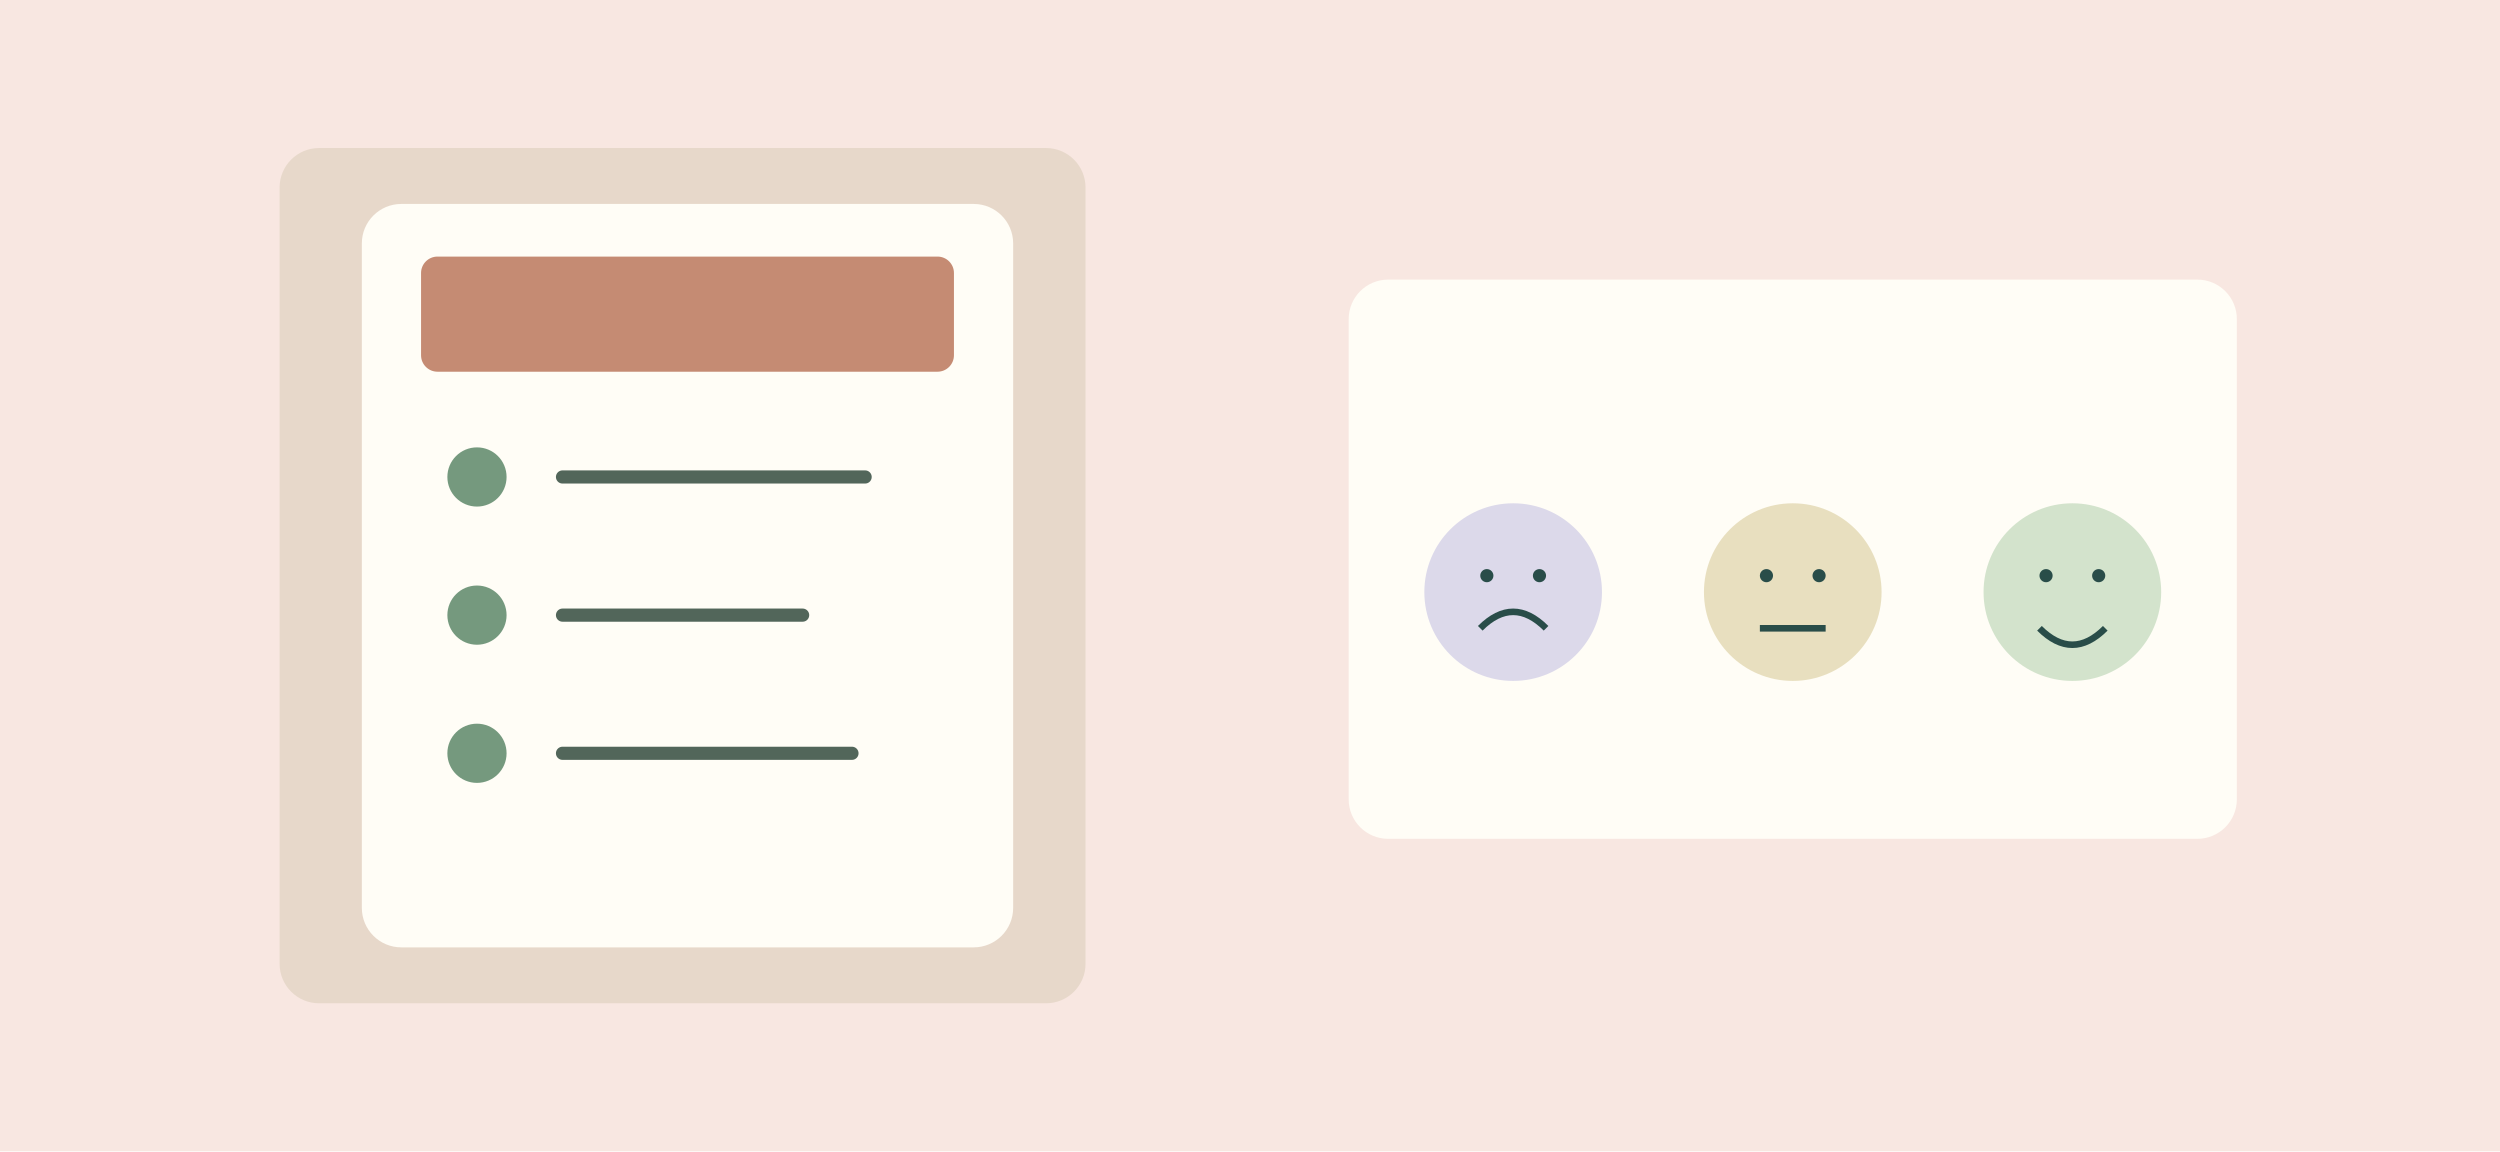
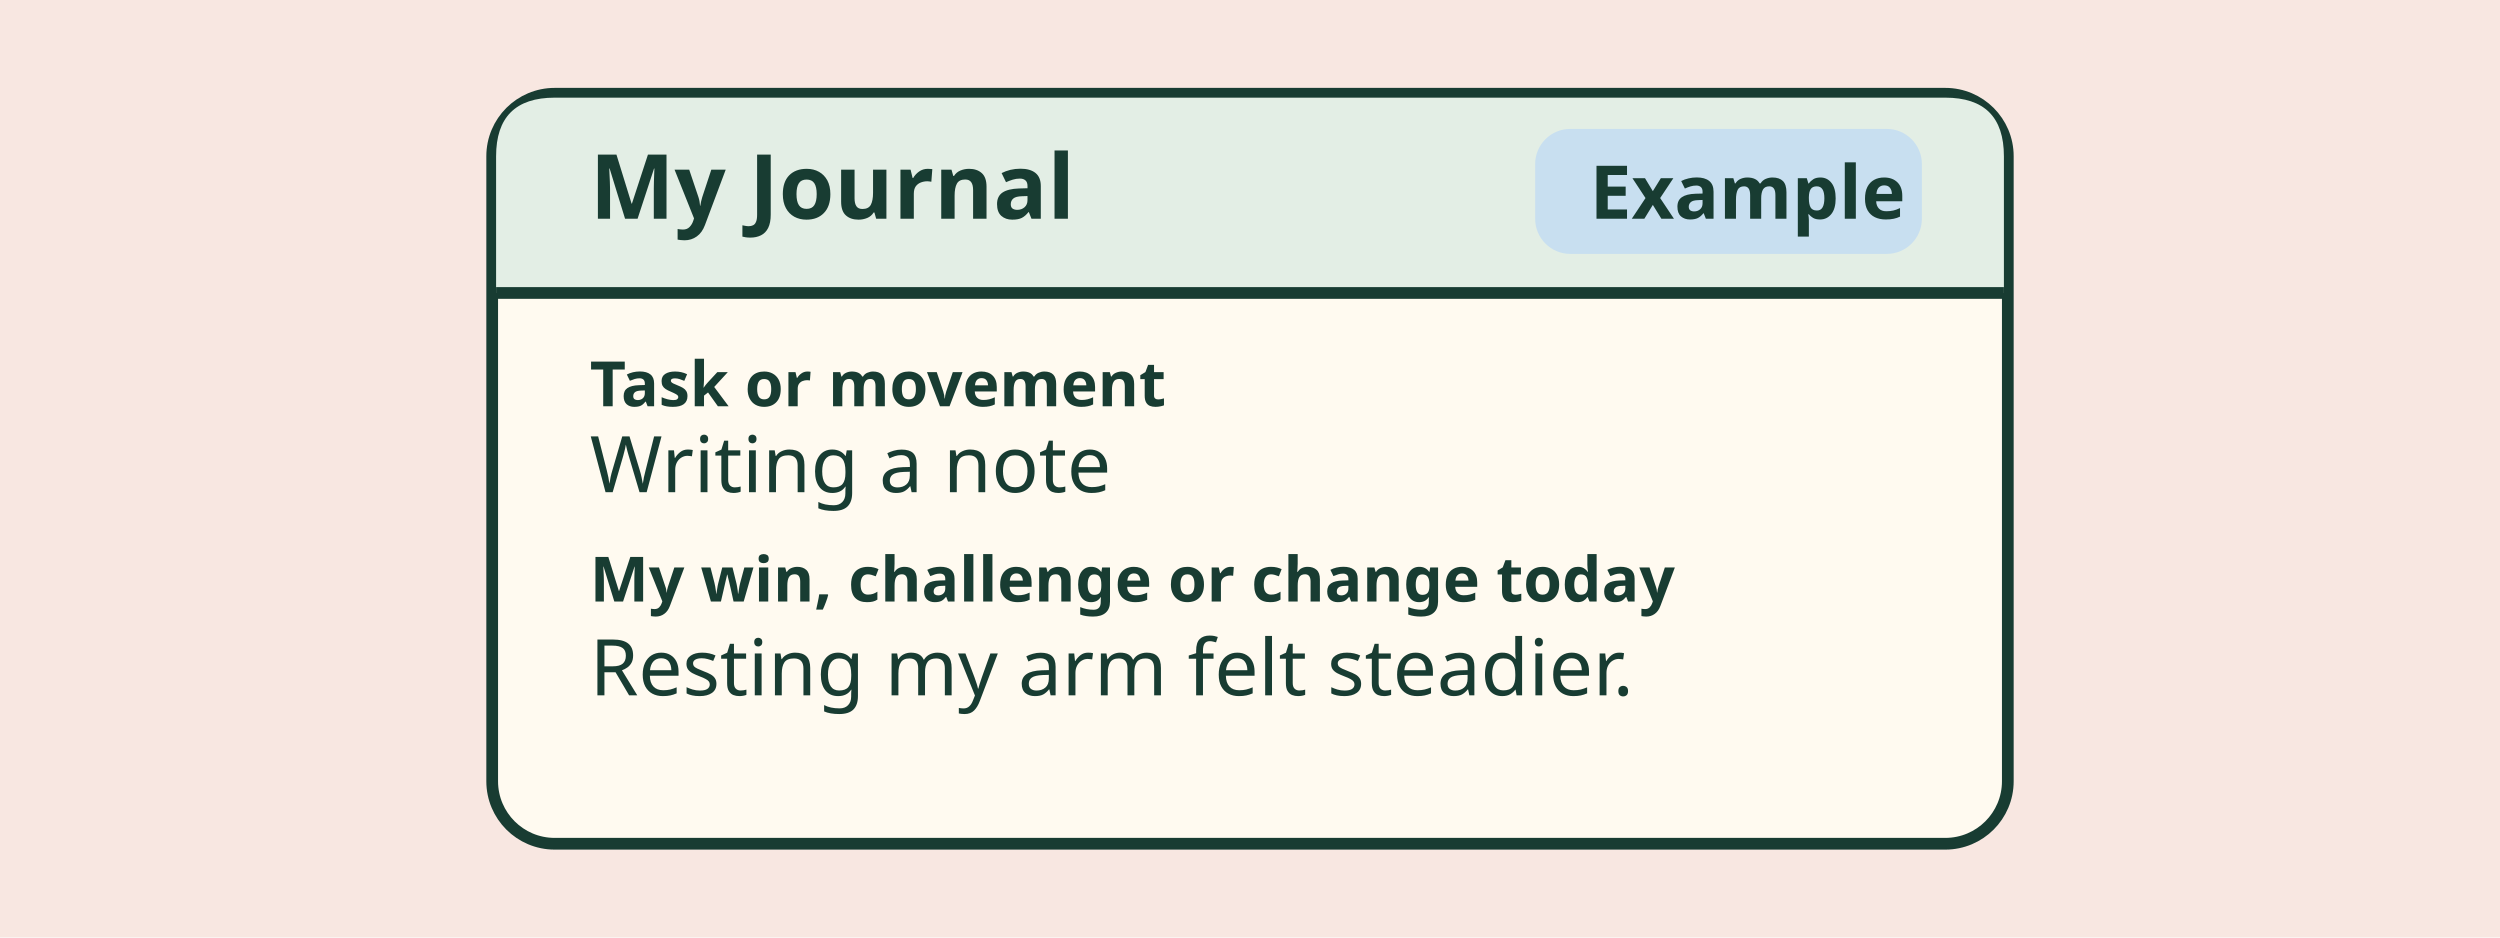
- <svg xmlns="http://www.w3.org/2000/svg" viewBox="0 0 760 350" role="img" aria-labelledby="title">
-   <defs>
-     <marker id="arrow" markerWidth="8" markerHeight="8" refX="6" refY="4" orient="auto">
-       <path d="M0 0L8 4L0 8" fill="#294d49" />
-     </marker>
-   </defs>
-   <rect width="760" height="350" fill="#f8e7e1" />
-   <g font-family="Arial,sans-serif" stroke-linejoin="round">
-     <rect x="85" y="45" width="245" height="260" rx="12" fill="#e7d8ca" />
-     <rect x="110" y="62" width="198" height="226" rx="12" fill="#fffdf6" />
-     <rect x="128" y="78" width="162" height="35" rx="5" fill="#c58b73" />
-     <circle cx="145" cy="145" r="9" fill="#75997e" />
-     <circle cx="145" cy="187" r="9" fill="#75997e" />
-     <circle cx="145" cy="229" r="9" fill="#75997e" />
-     <rect x="410" y="85" width="270" height="170" rx="12" fill="#fffdf6" />
-     <circle cx="460" cy="180" r="27" fill="#dcd9ea" />
-     <circle cx="452" cy="175" r="2" fill="#294d49" />
-     <circle cx="468" cy="175" r="2" fill="#294d49" />
-     <path d="M450 191 Q460 181 470 191" stroke="#294d49" fill="none" stroke-width="2" />
-     <circle cx="545" cy="180" r="27" fill="#e8dfbf" />
-     <circle cx="537" cy="175" r="2" fill="#294d49" />
-     <circle cx="553" cy="175" r="2" fill="#294d49" />
-     <path d="M535 191 H555" stroke="#294d49" fill="none" stroke-width="2" />
-     <circle cx="630" cy="180" r="27" fill="#d3e3cc" />
-     <circle cx="622" cy="175" r="2" fill="#294d49" />
-     <circle cx="638" cy="175" r="2" fill="#294d49" />
-     <path d="M620 191 Q630 201 640 191" stroke="#294d49" fill="none" stroke-width="2" />
-     <path d="M171 145h92m-92 42h73m-73 42h88" fill="none" stroke="#52665a" stroke-width="4" stroke-linecap="round" />
+ <svg xmlns="http://www.w3.org/2000/svg" viewBox="0 0 640 240">
+   <rect width="640" height="240" fill="#f8e7e1" />
+   <rect x="126" y="24" width="388" height="192" rx="16" fill="#fffaf0" stroke="#183c32" stroke-width="3" />
+   <path d="M142 25h356q15 0 15 15v35H127V40q0-15 15-15z" fill="#e3eee5" />
+   <path d="M127 75h386" stroke="#183c32" stroke-width="3" />
+   <g fill="#183c32" font-family="system-ui, sans-serif">
+     <text x="151" y="56" font-size="23" font-weight="700">My Journal</text>
+     <rect x="393" y="33" width="99" height="32" rx="9" fill="#c8dff0" />
+     <text x="407" y="56" font-size="19" font-weight="700">Example</text>
+     <text x="151" y="104" font-size="16" font-weight="700">Task or movement</text>
+     <text x="151" y="126" font-size="20">Writing a note</text>
+     <text x="151" y="154" font-size="16" font-weight="700">My win, challenge or change today</text>
+     <text x="151" y="178" font-size="20">Resting my arm felt steadier.</text>
  </g>
</svg>
